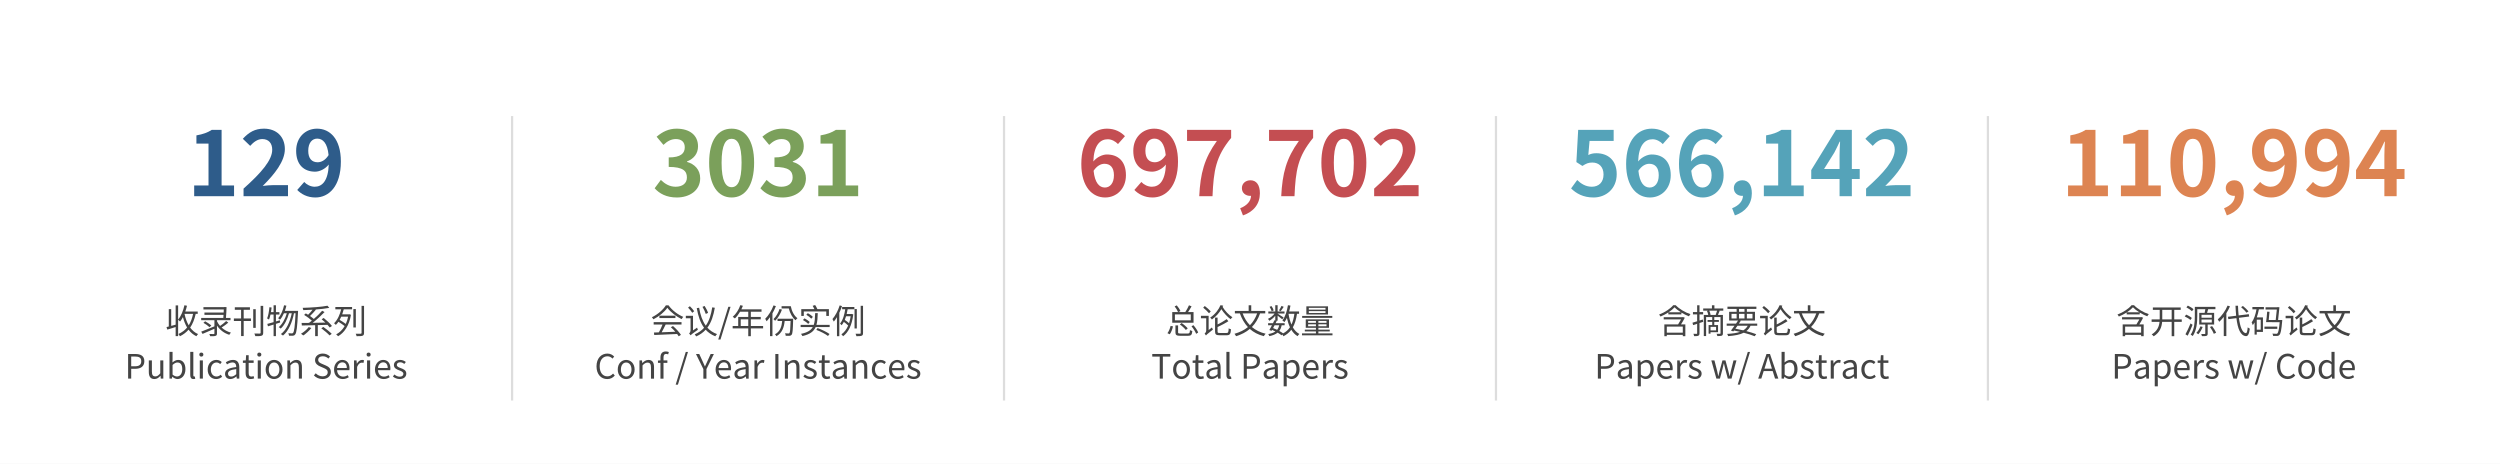
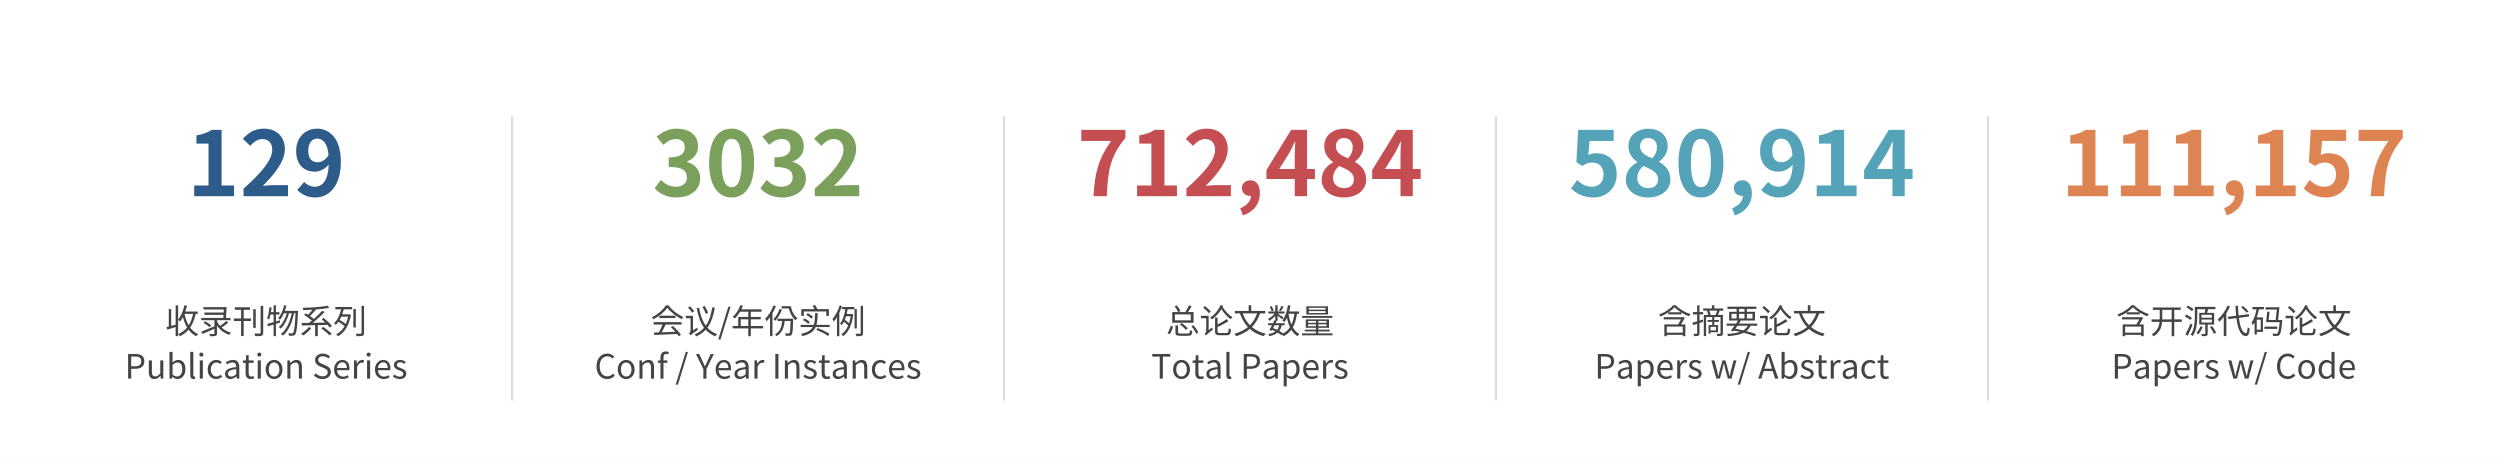
<svg xmlns="http://www.w3.org/2000/svg" xmlns:xlink="http://www.w3.org/1999/xlink" width="892.8pt" height="165.6pt" viewBox="0 0 892.8 165.6" version="1.1">
  <defs>
    <style type="text/css">*{stroke-linejoin: round; stroke-linecap: butt}</style>
  </defs>
  <g id="figure_1">
    <g id="patch_1">
      <path d="M 0 165.6  L 892.8 165.6  L 892.8 0  L 0 0  z " style="fill: #ffffff" />
    </g>
    <g id="axes_1">
      <g id="line2d_1">
-         <path d="M 182.88 142.65  L 182.88 41.85  " clip-path="url(#pc967ec3286)" style="fill: none; stroke: #dddddd; stroke-width: 0.8; stroke-linecap: square" />
+         <path d="M 182.88 142.65  L 182.88 41.85  " clip-path="url(#p61948fecc6)" style="fill: none; stroke: #dddddd; stroke-width: 0.8; stroke-linecap: square" />
      </g>
      <g id="line2d_2">
-         <path d="M 358.56 142.65  L 358.56 41.85  " clip-path="url(#pc967ec3286)" style="fill: none; stroke: #dddddd; stroke-width: 0.8; stroke-linecap: square" />
+         <path d="M 358.56 142.65  L 358.56 41.85  " clip-path="url(#p61948fecc6)" style="fill: none; stroke: #dddddd; stroke-width: 0.8; stroke-linecap: square" />
      </g>
      <g id="line2d_3">
-         <path d="M 534.24 142.65  L 534.24 41.85  " clip-path="url(#pc967ec3286)" style="fill: none; stroke: #dddddd; stroke-width: 0.8; stroke-linecap: square" />
+         <path d="M 534.24 142.65  L 534.24 41.85  " clip-path="url(#p61948fecc6)" style="fill: none; stroke: #dddddd; stroke-width: 0.8; stroke-linecap: square" />
      </g>
      <g id="line2d_4">
-         <path d="M 709.92 142.65  L 709.92 41.85  " clip-path="url(#pc967ec3286)" style="fill: none; stroke: #dddddd; stroke-width: 0.8; stroke-linecap: square" />
+         <path d="M 709.92 142.65  L 709.92 41.85  " clip-path="url(#p61948fecc6)" style="fill: none; stroke: #dddddd; stroke-width: 0.8; stroke-linecap: square" />
      </g>
      <g id="text_1">
        <g style="fill: #2e5c8a" transform="translate(66.72 70.0775) scale(0.32 -0.32)">
          <defs>
            <path id="NotoSansCJKjp-Bold-31" d="M 525 0  L 3373 0  L 3373 768  L 2483 768  L 2483 4742  L 1786 4742  C 1485 4550 1165 4429 685 4346  L 685 3757  L 1549 3757  L 1549 768  L 525 768  L 525 0  z " transform="scale(0.015625)" />
            <path id="NotoSansCJKjp-Bold-32" d="M 275 0  L 3450 0  L 3450 794  L 2426 794  C 2202 794 1888 768 1645 736  C 2509 1587 3226 2509 3226 3366  C 3226 4250 2630 4826 1734 4826  C 1088 4826 666 4576 224 4102  L 749 3597  C 986 3859 1267 4083 1613 4083  C 2067 4083 2323 3789 2323 3322  C 2323 2586 1568 1696 275 544  L 275 0  z " transform="scale(0.015625)" />
            <path id="NotoSansCJKjp-Bold-39" d="M 1632 -90  C 2573 -90 3450 685 3450 2477  C 3450 4122 2650 4826 1747 4826  C 934 4826 256 4218 256 3245  C 256 2240 819 1754 1613 1754  C 1933 1754 2336 1946 2586 2266  C 2541 1082 2106 678 1581 678  C 1299 678 1005 826 832 1018  L 333 448  C 614 160 1043 -90 1632 -90  z M 2573 2938  C 2342 2566 2048 2426 1792 2426  C 1382 2426 1120 2688 1120 3245  C 1120 3827 1408 4115 1760 4115  C 2163 4115 2490 3795 2573 2938  z " transform="scale(0.015625)" />
          </defs>
          <use xlink:href="#NotoSansCJKjp-Bold-31" />
          <use xlink:href="#NotoSansCJKjp-Bold-32" transform="translate(58.99999 0)" />
          <use xlink:href="#NotoSansCJKjp-Bold-39" transform="translate(118 0)" />
        </g>
      </g>
      <g id="text_2">
        <g style="fill: #444444" transform="translate(59.04 119.091) scale(0.12 -0.12)">
          <defs>
            <path id="NotoSansCJKjp-Regular-6536" d="M 3642 5376  C 3405 4320 2995 3302 2438 2650  L 2438 5344  L 1965 5344  L 1965 1677  L 1120 1446  L 1120 4640  L 659 4640  L 659 1331  L 224 1222  L 378 736  L 1965 1229  L 1965 -512  L 2438 -512  L 2438 2611  C 2554 2522 2739 2362 2810 2278  C 3002 2515 3187 2803 3354 3117  C 3546 2374 3808 1702 4147 1133  C 3718 614 3181 211 2490 -96  C 2586 -205 2726 -416 2778 -531  C 3443 -205 3987 211 4422 723  C 4819 186 5312 -237 5914 -525  C 5984 -397 6138 -211 6240 -115  C 5626 147 5133 576 4730 1120  C 5216 1824 5549 2682 5786 3731  L 6170 3731  L 6170 4186  L 3808 4186  C 3936 4538 4038 4909 4128 5280  L 3642 5376  z M 5286 3731  C 5107 2874 4838 2150 4454 1549  C 4090 2176 3827 2918 3654 3731  L 5286 3731  z " transform="scale(0.015625)" />
            <path id="NotoSansCJKjp-Regular-5f55" d="M 858 2029  C 1274 1798 1779 1434 2022 1190  L 2362 1523  C 2106 1766 1587 2106 1184 2323  L 858 2029  z M 858 5018  L 858 4576  L 4736 4576  L 4710 3987  L 1050 3987  L 1050 3546  L 4685 3546  L 4646 2957  L 429 2957  L 429 2528  L 2950 2528  L 2950 1357  C 2022 973 1056 582 435 346  L 691 -83  C 1318 186 2157 544 2950 896  L 2950 13  C 2950 -77 2918 -102 2816 -109  C 2714 -115 2355 -115 1978 -102  C 2042 -224 2118 -403 2144 -525  C 2643 -525 2970 -525 3168 -454  C 3373 -384 3437 -269 3437 6  L 3437 1510  C 3987 678 4787 58 5786 -256  C 5850 -128 5997 58 6099 160  C 5408 346 4806 685 4320 1133  C 4730 1382 5210 1741 5594 2067  L 5184 2368  C 4896 2080 4422 1702 4026 1434  C 3789 1702 3590 2010 3437 2336  L 3437 2528  L 6016 2528  L 6016 2957  L 5146 2957  C 5203 3616 5248 4403 5261 5018  L 4883 5043  L 4800 5018  L 858 5018  z " transform="scale(0.015625)" />
            <path id="NotoSansCJKjp-Regular-520a" d="M 3942 4621  L 3942 1062  L 4422 1062  L 4422 4621  L 3942 4621  z M 5350 5261  L 5350 147  C 5350 26 5306 -13 5171 -19  C 5043 -26 4627 -26 4154 -13  C 4230 -154 4314 -378 4339 -512  C 4947 -518 5318 -506 5542 -422  C 5754 -346 5843 -192 5843 147  L 5843 5261  L 5350 5261  z M 256 2854  L 256 2381  L 1632 2381  L 1632 -499  L 2125 -499  L 2125 2381  L 3507 2381  L 3507 2854  L 2125 2854  L 2125 4512  L 3315 4512  L 3315 4986  L 435 4986  L 435 4512  L 1632 4512  L 1632 2854  L 256 2854  z " transform="scale(0.015625)" />
            <path id="NotoSansCJKjp-Regular-7269" d="M 3418 5376  C 3206 4403 2822 3488 2285 2906  C 2394 2842 2579 2707 2656 2630  C 2938 2957 3181 3379 3392 3853  L 3942 3853  C 3648 2822 3078 1747 2400 1210  C 2528 1139 2682 1024 2778 928  C 3482 1542 4064 2746 4358 3853  L 4883 3853  C 4550 2234 3859 640 2803 -115  C 2938 -179 3110 -307 3206 -403  C 4269 442 4979 2163 5306 3853  L 5606 3853  C 5478 1299 5338 346 5133 115  C 5062 32 4998 13 4890 13  C 4768 13 4512 19 4224 45  C 4301 -90 4346 -294 4358 -435  C 4640 -454 4915 -454 5088 -435  C 5280 -410 5408 -358 5536 -179  C 5792 134 5933 1139 6074 4058  C 6080 4122 6086 4301 6086 4301  L 3571 4301  C 3680 4614 3782 4954 3859 5293  L 3418 5376  z M 627 5005  C 550 4218 422 3405 186 2867  C 288 2822 474 2707 550 2650  C 659 2912 755 3245 832 3603  L 1421 3603  L 1421 2157  C 973 2029 550 1907 224 1824  L 352 1363  L 1421 1696  L 1421 -512  L 1869 -512  L 1869 1837  L 2675 2093  L 2611 2515  L 1869 2291  L 1869 3603  L 2528 3603  L 2528 4064  L 1869 4064  L 1869 5370  L 1421 5370  L 1421 4064  L 922 4064  C 966 4352 1011 4646 1043 4941  L 627 5005  z " transform="scale(0.015625)" />
            <path id="NotoSansCJKjp-Regular-7cfb" d="M 1715 1222  C 1363 749 787 262 243 -51  C 371 -128 582 -288 678 -378  C 1197 -32 1805 512 2208 1043  L 1715 1222  z M 4109 986  C 4666 582 5350 -6 5677 -371  L 6093 -64  C 5741 301 5037 864 4493 1248  L 4109 986  z M 5286 5286  C 4179 5062 2208 4928 557 4883  C 602 4768 659 4576 672 4448  C 1235 4461 1843 4486 2445 4525  C 2195 4198 1882 3840 1594 3565  L 1158 3827  L 832 3533  C 1344 3232 1939 2790 2310 2445  C 2125 2291 1933 2150 1760 2016  L 358 2003  L 403 1517  L 2938 1581  L 2938 -512  L 3443 -512  L 3443 1594  L 5293 1645  C 5466 1459 5613 1286 5715 1139  L 6138 1427  C 5811 1862 5126 2509 4563 2957  L 4173 2707  C 4403 2522 4646 2298 4883 2074  L 2464 2029  C 3226 2618 4083 3398 4730 4077  L 4269 4326  C 3853 3846 3270 3270 2682 2765  C 2490 2938 2227 3136 1952 3328  C 2317 3661 2739 4122 3072 4525  L 3002 4563  C 3974 4634 4915 4736 5632 4877  L 5286 5286  z " transform="scale(0.015625)" />
            <path id="NotoSansCJKjp-Regular-5217" d="M 3814 4646  L 3814 1139  L 4288 1139  L 4288 4646  L 3814 4646  z M 5376 5254  L 5376 115  C 5376 -6 5331 -45 5210 -45  C 5088 -51 4698 -58 4256 -45  C 4333 -179 4403 -384 4429 -518  C 5011 -518 5357 -506 5568 -429  C 5766 -352 5850 -205 5850 115  L 5850 5254  L 5376 5254  z M 2816 3206  C 2714 2694 2560 2234 2374 1824  C 2074 2054 1606 2355 1203 2592  C 1318 2790 1421 2995 1510 3206  L 2816 3206  z M 384 5043  L 384 4595  L 1491 4595  C 1267 3654 826 2598 141 1952  C 243 1875 397 1728 480 1638  C 659 1811 826 2010 973 2227  C 1382 1978 1856 1651 2157 1408  C 1734 691 1184 166 538 -173  C 646 -250 826 -422 902 -531  C 2080 147 3008 1472 3360 3558  L 3059 3667  L 2976 3648  L 1690 3648  C 1805 3962 1901 4282 1984 4595  L 3571 4595  L 3571 5043  L 384 5043  z " transform="scale(0.015625)" />
          </defs>
          <use xlink:href="#NotoSansCJKjp-Regular-6536" />
          <use xlink:href="#NotoSansCJKjp-Regular-5f55" transform="translate(99.99998 0)" />
          <use xlink:href="#NotoSansCJKjp-Regular-520a" transform="translate(200 0)" />
          <use xlink:href="#NotoSansCJKjp-Regular-7269" transform="translate(300 0)" />
          <use xlink:href="#NotoSansCJKjp-Regular-7cfb" transform="translate(399.9999 0)" />
          <use xlink:href="#NotoSansCJKjp-Regular-5217" transform="translate(499.9999 0)" />
        </g>
        <g style="fill: #444444" transform="translate(44.53781 135.2115) scale(0.12 -0.12)">
          <defs>
            <path id="NotoSansCJKjp-Regular-50" d="M 646 0  L 1235 0  L 1235 1869  L 2010 1869  C 3040 1869 3738 2323 3738 3315  C 3738 4339 3034 4691 1984 4691  L 646 4691  L 646 0  z M 1235 2349  L 1235 4211  L 1907 4211  C 2733 4211 3149 4000 3149 3315  C 3149 2643 2758 2349 1933 2349  L 1235 2349  z " transform="scale(0.015625)" />
            <path id="NotoSansCJKjp-Regular-75" d="M 1606 -83  C 2080 -83 2426 166 2752 544  L 2771 544  L 2816 0  L 3302 0  L 3302 3475  L 2720 3475  L 2720 1011  C 2387 602 2138 422 1779 422  C 1318 422 1126 698 1126 1344  L 1126 3475  L 538 3475  L 538 1274  C 538 384 870 -83 1606 -83  z " transform="scale(0.015625)" />
            <path id="NotoSansCJKjp-Regular-62" d="M 2118 -83  C 2912 -83 3629 602 3629 1792  C 3629 2867 3142 3565 2246 3565  C 1856 3565 1472 3347 1152 3078  L 1178 3699  L 1178 5094  L 589 5094  L 589 0  L 1056 0  L 1107 358  L 1133 358  C 1434 83 1798 -83 2118 -83  z M 2022 410  C 1792 410 1478 499 1178 768  L 1178 2598  C 1504 2906 1811 3072 2099 3072  C 2765 3072 3021 2560 3021 1786  C 3021 928 2598 410 2022 410  z " transform="scale(0.015625)" />
            <path id="NotoSansCJKjp-Regular-6c" d="M 1203 -83  C 1363 -83 1459 -58 1542 -32  L 1459 416  C 1395 403 1370 403 1338 403  C 1248 403 1178 474 1178 653  L 1178 5094  L 589 5094  L 589 691  C 589 198 768 -83 1203 -83  z " transform="scale(0.015625)" />
            <path id="NotoSansCJKjp-Regular-69" d="M 589 0  L 1178 0  L 1178 3475  L 589 3475  L 589 0  z M 883 4192  C 1114 4192 1274 4346 1274 4582  C 1274 4806 1114 4960 883 4960  C 653 4960 499 4806 499 4582  C 499 4346 653 4192 883 4192  z " transform="scale(0.015625)" />
            <path id="NotoSansCJKjp-Regular-63" d="M 1958 -83  C 2374 -83 2771 83 3085 352  L 2829 749  C 2611 557 2330 403 2010 403  C 1370 403 934 934 934 1734  C 934 2534 1395 3072 2029 3072  C 2298 3072 2522 2950 2720 2771  L 3014 3155  C 2771 3373 2458 3565 2003 3565  C 1107 3565 333 2893 333 1734  C 333 582 1037 -83 1958 -83  z " transform="scale(0.015625)" />
            <path id="NotoSansCJKjp-Regular-61" d="M 1389 -83  C 1818 -83 2208 141 2541 416  L 2560 416  L 2611 0  L 3091 0  L 3091 2138  C 3091 3002 2739 3565 1888 3565  C 1325 3565 838 3315 525 3110  L 749 2707  C 1024 2893 1389 3078 1792 3078  C 2362 3078 2509 2650 2509 2202  C 1030 2035 378 1658 378 902  C 378 275 806 -83 1389 -83  z M 1555 390  C 1210 390 941 544 941 941  C 941 1389 1338 1677 2509 1811  L 2509 845  C 2170 544 1888 390 1555 390  z " transform="scale(0.015625)" />
            <path id="NotoSansCJKjp-Regular-74" d="M 1677 -83  C 1894 -83 2125 -19 2323 45  L 2208 486  C 2093 435 1939 390 1811 390  C 1408 390 1274 634 1274 1056  L 1274 3002  L 2221 3002  L 2221 3475  L 1274 3475  L 1274 4454  L 787 4454  L 723 3475  L 173 3443  L 173 3002  L 691 3002  L 691 1075  C 691 378 941 -83 1677 -83  z " transform="scale(0.015625)" />
            <path id="NotoSansCJKjp-Regular-6f" d="M 1939 -83  C 2790 -83 3546 582 3546 1734  C 3546 2893 2790 3565 1939 3565  C 1088 3565 333 2893 333 1734  C 333 582 1088 -83 1939 -83  z M 1939 403  C 1338 403 934 934 934 1734  C 934 2534 1338 3072 1939 3072  C 2541 3072 2950 2534 2950 1734  C 2950 934 2541 403 1939 403  z " transform="scale(0.015625)" />
            <path id="NotoSansCJKjp-Regular-6e" d="M 589 0  L 1178 0  L 1178 2522  C 1523 2874 1766 3053 2125 3053  C 2586 3053 2784 2778 2784 2125  L 2784 0  L 3366 0  L 3366 2202  C 3366 3085 3034 3565 2304 3565  C 1830 3565 1466 3302 1139 2970  L 1126 2970  L 1069 3475  L 589 3475  L 589 0  z " transform="scale(0.015625)" />
            <path id="NotoSansCJKjp-Regular-20" transform="scale(0.015625)" />
            <path id="NotoSansCJKjp-Regular-53" d="M 1946 -83  C 2925 -83 3539 506 3539 1248  C 3539 1946 3117 2266 2573 2502  L 1907 2790  C 1542 2944 1126 3117 1126 3578  C 1126 3994 1472 4256 2003 4256  C 2438 4256 2784 4090 3072 3821  L 3379 4198  C 3053 4538 2560 4774 2003 4774  C 1152 4774 525 4256 525 3533  C 525 2848 1043 2515 1478 2330  L 2150 2035  C 2598 1837 2938 1683 2938 1197  C 2938 742 2573 435 1952 435  C 1466 435 992 666 659 1018  L 307 608  C 710 186 1280 -83 1946 -83  z " transform="scale(0.015625)" />
            <path id="NotoSansCJKjp-Regular-65" d="M 1997 -83  C 2464 -83 2835 70 3136 269  L 2931 659  C 2669 486 2400 384 2061 384  C 1402 384 947 858 909 1600  L 3251 1600  C 3264 1690 3277 1805 3277 1933  C 3277 2925 2778 3565 1888 3565  C 1094 3565 333 2867 333 1734  C 333 589 1069 -83 1997 -83  z M 902 2016  C 973 2707 1408 3098 1901 3098  C 2445 3098 2765 2720 2765 2016  L 902 2016  z " transform="scale(0.015625)" />
            <path id="NotoSansCJKjp-Regular-72" d="M 589 0  L 1178 0  L 1178 2234  C 1408 2822 1760 3040 2048 3040  C 2195 3040 2272 3021 2387 2982  L 2496 3488  C 2387 3546 2278 3565 2125 3565  C 1741 3565 1382 3283 1139 2842  L 1126 2842  L 1069 3475  L 589 3475  L 589 0  z " transform="scale(0.015625)" />
            <path id="NotoSansCJKjp-Regular-73" d="M 1498 -83  C 2317 -83 2758 384 2758 947  C 2758 1606 2208 1811 1702 2003  C 1312 2150 954 2278 954 2605  C 954 2880 1158 3110 1600 3110  C 1907 3110 2150 2976 2387 2803  L 2669 3168  C 2406 3386 2022 3565 1594 3565  C 832 3565 397 3130 397 2579  C 397 1984 922 1754 1408 1574  C 1792 1434 2202 1267 2202 915  C 2202 614 1978 371 1517 371  C 1101 371 794 538 486 787  L 205 397  C 531 122 1005 -83 1498 -83  z " transform="scale(0.015625)" />
          </defs>
          <use xlink:href="#NotoSansCJKjp-Regular-50" />
          <use xlink:href="#NotoSansCJKjp-Regular-75" transform="translate(63.29999 0)" />
          <use xlink:href="#NotoSansCJKjp-Regular-62" transform="translate(124 0)" />
          <use xlink:href="#NotoSansCJKjp-Regular-6c" transform="translate(185.8 0)" />
          <use xlink:href="#NotoSansCJKjp-Regular-69" transform="translate(214.2 0)" />
          <use xlink:href="#NotoSansCJKjp-Regular-63" transform="translate(241.7 0)" />
          <use xlink:href="#NotoSansCJKjp-Regular-61" transform="translate(292.6999 0)" />
          <use xlink:href="#NotoSansCJKjp-Regular-74" transform="translate(348.9999 0)" />
          <use xlink:href="#NotoSansCJKjp-Regular-69" transform="translate(386.6999 0)" />
          <use xlink:href="#NotoSansCJKjp-Regular-6f" transform="translate(414.1999 0)" />
          <use xlink:href="#NotoSansCJKjp-Regular-6e" transform="translate(474.7999 0)" />
          <use xlink:href="#NotoSansCJKjp-Regular-20" transform="translate(535.7999 0)" />
          <use xlink:href="#NotoSansCJKjp-Regular-53" transform="translate(558.1999 0)" />
          <use xlink:href="#NotoSansCJKjp-Regular-65" transform="translate(617.7999 0)" />
          <use xlink:href="#NotoSansCJKjp-Regular-72" transform="translate(673.1999 0)" />
          <use xlink:href="#NotoSansCJKjp-Regular-69" transform="translate(711.9998 0)" />
          <use xlink:href="#NotoSansCJKjp-Regular-65" transform="translate(739.4998 0)" />
          <use xlink:href="#NotoSansCJKjp-Regular-73" transform="translate(794.8998 0)" />
        </g>
      </g>
      <g id="text_3">
        <g style="fill: #7ba05b" transform="translate(232.96 70.0775) scale(0.32 -0.32)">
          <defs>
            <path id="NotoSansCJKjp-Bold-33" d="M 1747 -90  C 2656 -90 3418 410 3418 1280  C 3418 1907 3008 2304 2477 2451  L 2477 2483  C 2976 2682 3264 3053 3264 3565  C 3264 4378 2643 4826 1728 4826  C 1171 4826 717 4602 307 4250  L 794 3667  C 1069 3930 1344 4083 1683 4083  C 2086 4083 2317 3866 2317 3494  C 2317 3066 2035 2771 1171 2771  L 1171 2093  C 2195 2093 2470 1805 2470 1338  C 2470 915 2144 678 1664 678  C 1229 678 890 890 608 1165  L 166 570  C 499 192 1005 -90 1747 -90  z " transform="scale(0.015625)" />
            <path id="NotoSansCJKjp-Bold-30" d="M 1888 -90  C 2854 -90 3494 755 3494 2394  C 3494 4019 2854 4826 1888 4826  C 922 4826 282 4026 282 2394  C 282 755 922 -90 1888 -90  z M 1888 646  C 1478 646 1171 1056 1171 2394  C 1171 3712 1478 4102 1888 4102  C 2298 4102 2598 3712 2598 2394  C 2598 1056 2298 646 1888 646  z " transform="scale(0.015625)" />
          </defs>
          <use xlink:href="#NotoSansCJKjp-Bold-33" />
          <use xlink:href="#NotoSansCJKjp-Bold-30" transform="translate(58.99999 0)" />
          <use xlink:href="#NotoSansCJKjp-Bold-33" transform="translate(118 0)" />
-           <use xlink:href="#NotoSansCJKjp-Bold-31" transform="translate(177 0)" />
+           <use xlink:href="#NotoSansCJKjp-Bold-32" transform="translate(177 0)" />
        </g>
      </g>
      <g id="text_4">
        <g style="fill: #444444" transform="translate(232.3678 119.0976) scale(0.12 -0.12)">
          <defs>
            <path id="NotoSansCJKjp-Regular-4f1a" d="M 1664 3392  L 1664 2944  L 4717 2944  L 4717 3392  L 1664 3392  z M 3174 4902  C 3776 4077 4902 3213 5894 2739  C 5984 2874 6099 3053 6208 3168  C 5190 3584 4077 4416 3398 5370  L 2899 5370  C 2406 4550 1338 3616 230 3098  C 333 2989 461 2816 518 2701  C 1606 3245 2656 4128 3174 4902  z M 3840 1197  C 4128 947 4429 640 4691 333  L 2093 230  C 2349 678 2624 1235 2854 1709  L 5875 1709  L 5875 2163  L 570 2163  L 570 1709  L 2259 1709  C 2080 1242 1811 653 1562 218  L 621 186  L 685 -288  C 1792 -243 3456 -179 5037 -96  C 5158 -256 5261 -403 5338 -531  L 5766 -262  C 5472 218 4838 915 4250 1421  L 3840 1197  z " transform="scale(0.015625)" />
            <path id="NotoSansCJKjp-Regular-8bae" d="M 3469 5075  C 3725 4646 3994 4077 4096 3725  L 4531 3923  C 4429 4275 4141 4826 3872 5248  L 3469 5075  z M 723 4934  C 1011 4634 1357 4211 1523 3942  L 1888 4243  C 1722 4506 1363 4902 1069 5197  L 723 4934  z M 5325 4979  C 5114 3648 4781 2451 4096 1491  C 3450 2387 3059 3546 2829 4902  L 2374 4826  C 2650 3309 3066 2048 3770 1088  C 3322 582 2739 160 1990 -160  C 2080 -262 2214 -442 2278 -557  C 3021 -224 3610 211 4077 717  C 4557 179 5158 -237 5901 -531  C 5978 -403 6131 -211 6246 -115  C 5491 154 4890 570 4403 1107  C 5178 2144 5562 3443 5818 4902  L 5325 4979  z M 294 3373  L 294 2906  L 1197 2906  L 1197 646  C 1197 314 1024 96 922 -6  C 1005 -77 1146 -243 1197 -346  C 1299 -218 1466 -90 2592 710  C 2541 806 2470 992 2432 1120  L 1664 589  L 1664 3373  L 294 3373  z " transform="scale(0.015625)" />
            <path id="NotoSansCJKjp-Regular-2f" d="M 70 -1146  L 499 -1146  L 2413 5082  L 1990 5082  L 70 -1146  z " transform="scale(0.015625)" />
            <path id="NotoSansCJKjp-Regular-5e74" d="M 307 1427  L 307 966  L 3277 966  L 3277 -512  L 3770 -512  L 3770 966  L 6106 966  L 6106 1427  L 3770 1427  L 3770 2701  L 5658 2701  L 5658 3155  L 3770 3155  L 3770 4141  L 5805 4141  L 5805 4602  L 1965 4602  C 2074 4819 2170 5043 2259 5274  L 1773 5402  C 1466 4531 934 3699 320 3174  C 442 3104 646 2944 736 2867  C 1082 3200 1421 3642 1715 4141  L 3277 4141  L 3277 3155  L 1363 3155  L 1363 1427  L 307 1427  z M 1843 1427  L 1843 2701  L 3277 2701  L 3277 1427  L 1843 1427  z " transform="scale(0.015625)" />
            <path id="NotoSansCJKjp-Regular-4efd" d="M 2835 4666  C 2630 4013 2202 3226 1683 2739  C 1773 2656 1926 2515 1997 2419  C 2566 2957 3027 3808 3296 4550  L 2835 4666  z M 2451 2816  L 2451 2381  L 3341 2381  C 3245 1363 2982 390 1965 -154  C 2067 -237 2195 -403 2253 -512  C 3354 122 3699 1203 3814 2381  L 4941 2381  C 4896 800 4838 224 4730 83  C 4678 19 4621 6 4518 6  C 4422 6 4160 6 3878 38  C 3955 -96 4006 -301 4013 -442  C 4301 -461 4589 -461 4749 -442  C 4928 -422 5043 -371 5152 -230  C 5318 -13 5376 659 5427 2592  C 5434 2662 5434 2816 5434 2816  L 2451 2816  z M 3226 5197  L 3226 4768  L 4602 4768  C 4826 3846 5286 3008 5888 2528  C 5971 2643 6131 2829 6246 2918  C 5626 3354 5158 4230 4979 5197  L 3226 5197  z M 1690 5350  C 1331 4378 736 3418 102 2797  C 192 2688 326 2438 371 2323  C 595 2554 813 2822 1024 3117  L 1024 -499  L 1485 -499  L 1485 3840  C 1734 4282 1965 4749 2144 5216  L 1690 5350  z " transform="scale(0.015625)" />
            <path id="NotoSansCJKjp-Regular-5b9e" d="M 3443 685  C 4294 365 5146 -77 5664 -474  L 5958 -96  C 5427 282 4531 723 3674 1037  L 3443 685  z M 1536 3565  C 1882 3360 2291 3040 2477 2816  L 2784 3162  C 2586 3392 2170 3680 1824 3872  L 1536 3565  z M 896 2566  C 1261 2368 1690 2048 1894 1818  L 2189 2182  C 1978 2406 1542 2701 1184 2886  L 896 2566  z M 576 4646  L 576 3347  L 1056 3347  L 1056 4198  L 5338 4198  L 5338 3347  L 5837 3347  L 5837 4646  L 3642 4646  C 3546 4870 3379 5184 3219 5421  L 2746 5274  C 2861 5082 2982 4851 3072 4646  L 576 4646  z M 454 1638  L 454 1222  L 2765 1222  C 2406 602 1747 186 518 -70  C 621 -179 742 -365 794 -493  C 2234 -160 2950 397 3315 1222  L 5984 1222  L 5984 1638  L 3462 1638  C 3648 2259 3693 3002 3718 3878  L 3219 3878  C 3194 2970 3155 2234 2950 1638  L 454 1638  z " transform="scale(0.015625)" />
            <path id="NotoSansCJKjp-Regular-4f8b" d="M 4320 4653  L 4320 954  L 4755 954  L 4755 4653  L 4320 4653  z M 5491 5274  L 5491 90  C 5491 -19 5453 -45 5350 -51  C 5242 -58 4902 -58 4512 -45  C 4582 -179 4646 -390 4672 -518  C 5178 -518 5491 -506 5683 -422  C 5869 -346 5939 -211 5939 96  L 5939 5274  L 5491 5274  z M 1958 5050  L 1958 4621  L 2547 4621  C 2413 3680 2131 2573 1562 1894  C 1651 1818 1792 1658 1856 1568  C 2016 1754 2157 1971 2285 2208  C 2579 1997 2906 1722 3110 1510  C 2790 762 2349 205 1818 -160  C 1920 -237 2067 -416 2138 -525  C 3117 179 3827 1549 4077 3635  L 3795 3731  L 3718 3712  L 2822 3712  C 2899 4019 2963 4326 3014 4621  L 4288 4621  L 4288 5050  L 1958 5050  z M 2707 3283  L 3584 3283  C 3514 2797 3411 2355 3277 1958  C 3072 2157 2752 2406 2464 2592  C 2554 2810 2637 3046 2707 3283  z M 1491 5350  C 1184 4365 672 3392 115 2752  C 198 2630 320 2374 371 2266  C 582 2509 781 2797 973 3110  L 973 -512  L 1421 -512  L 1421 3942  C 1619 4358 1792 4794 1933 5222  L 1491 5350  z " transform="scale(0.015625)" />
          </defs>
          <use xlink:href="#NotoSansCJKjp-Regular-4f1a" />
          <use xlink:href="#NotoSansCJKjp-Regular-8bae" transform="translate(99.99998 0)" />
          <use xlink:href="#NotoSansCJKjp-Regular-2f" transform="translate(200 0)" />
          <use xlink:href="#NotoSansCJKjp-Regular-5e74" transform="translate(239.2 0)" />
          <use xlink:href="#NotoSansCJKjp-Regular-4efd" transform="translate(339.2 0)" />
          <use xlink:href="#NotoSansCJKjp-Regular-5b9e" transform="translate(439.1999 0)" />
          <use xlink:href="#NotoSansCJKjp-Regular-4f8b" transform="translate(539.1999 0)" />
        </g>
        <g style="fill: #444444" transform="translate(212.3278 135.2181) scale(0.12 -0.12)">
          <defs>
            <path id="NotoSansCJKjp-Regular-43" d="M 2413 -83  C 3021 -83 3482 160 3853 589  L 3526 966  C 3226 634 2886 435 2438 435  C 1542 435 979 1178 979 2362  C 979 3533 1574 4256 2458 4256  C 2861 4256 3168 4077 3418 3814  L 3738 4198  C 3469 4499 3021 4774 2451 4774  C 1261 4774 371 3859 371 2342  C 371 819 1242 -83 2413 -83  z " transform="scale(0.015625)" />
            <path id="NotoSansCJKjp-Regular-66" d="M 211 3002  L 685 3002  L 685 0  L 1267 0  L 1267 3002  L 2003 3002  L 2003 3475  L 1267 3475  L 1267 4026  C 1267 4474 1427 4710 1760 4710  C 1882 4710 2022 4678 2150 4614  L 2278 5069  C 2118 5133 1914 5178 1696 5178  C 1005 5178 685 4736 685 4032  L 685 3475  L 211 3443  L 211 3002  z " transform="scale(0.015625)" />
            <path id="NotoSansCJKjp-Regular-59" d="M 1402 0  L 1990 0  L 1990 1818  L 3405 4691  L 2790 4691  L 2189 3366  C 2042 3021 1882 2688 1715 2336  L 1690 2336  C 1523 2688 1382 3021 1229 3366  L 621 4691  L -6 4691  L 1402 1818  L 1402 0  z " transform="scale(0.015625)" />
            <path id="NotoSansCJKjp-Regular-49" d="M 646 0  L 1235 0  L 1235 4691  L 646 4691  L 646 0  z " transform="scale(0.015625)" />
          </defs>
          <use xlink:href="#NotoSansCJKjp-Regular-43" />
          <use xlink:href="#NotoSansCJKjp-Regular-6f" transform="translate(63.79999 0)" />
          <use xlink:href="#NotoSansCJKjp-Regular-6e" transform="translate(124.4 0)" />
          <use xlink:href="#NotoSansCJKjp-Regular-66" transform="translate(185.4 0)" />
          <use xlink:href="#NotoSansCJKjp-Regular-20" transform="translate(217.8999 0)" />
          <use xlink:href="#NotoSansCJKjp-Regular-2f" transform="translate(240.2999 0)" />
          <use xlink:href="#NotoSansCJKjp-Regular-20" transform="translate(279.4999 0)" />
          <use xlink:href="#NotoSansCJKjp-Regular-59" transform="translate(301.8999 0)" />
          <use xlink:href="#NotoSansCJKjp-Regular-65" transform="translate(354.9999 0)" />
          <use xlink:href="#NotoSansCJKjp-Regular-61" transform="translate(410.3999 0)" />
          <use xlink:href="#NotoSansCJKjp-Regular-72" transform="translate(466.6999 0)" />
          <use xlink:href="#NotoSansCJKjp-Regular-20" transform="translate(505.4999 0)" />
          <use xlink:href="#NotoSansCJKjp-Regular-49" transform="translate(527.8999 0)" />
          <use xlink:href="#NotoSansCJKjp-Regular-6e" transform="translate(557.1999 0)" />
          <use xlink:href="#NotoSansCJKjp-Regular-73" transform="translate(618.1999 0)" />
          <use xlink:href="#NotoSansCJKjp-Regular-74" transform="translate(664.9998 0)" />
          <use xlink:href="#NotoSansCJKjp-Regular-61" transform="translate(702.6998 0)" />
          <use xlink:href="#NotoSansCJKjp-Regular-6e" transform="translate(758.9998 0)" />
          <use xlink:href="#NotoSansCJKjp-Regular-63" transform="translate(819.9998 0)" />
          <use xlink:href="#NotoSansCJKjp-Regular-65" transform="translate(870.9998 0)" />
          <use xlink:href="#NotoSansCJKjp-Regular-73" transform="translate(926.3998 0)" />
        </g>
      </g>
      <g id="text_5">
        <g style="fill: #c44e52" transform="translate(384.56 70.0775) scale(0.32 -0.32)">
          <defs>
-             <path id="NotoSansCJKjp-Bold-36" d="M 2022 -90  C 2829 -90 3507 525 3507 1498  C 3507 2509 2938 2982 2144 2982  C 1843 2982 1440 2803 1178 2483  C 1222 3661 1664 4070 2214 4070  C 2483 4070 2771 3910 2938 3725  L 3437 4288  C 3155 4582 2733 4826 2150 4826  C 1197 4826 320 4070 320 2304  C 320 640 1126 -90 2022 -90  z M 1197 1818  C 1434 2176 1722 2317 1971 2317  C 2381 2317 2650 2061 2650 1498  C 2650 922 2362 621 2003 621  C 1606 621 1286 954 1197 1818  z " transform="scale(0.015625)" />
            <path id="NotoSansCJKjp-Bold-37" d="M 1190 0  L 2138 0  C 2221 1850 2368 2822 3469 4166  L 3469 4742  L 320 4742  L 320 3949  L 2451 3949  C 1549 2694 1274 1645 1190 0  z " transform="scale(0.015625)" />
            <path id="NotoSansCJKjp-Bold-2c" d="M 538 -1370  C 1312 -1107 1747 -538 1747 211  C 1747 794 1504 1139 1075 1139  C 736 1139 461 922 461 582  C 461 224 742 26 1050 26  L 1114 32  C 1107 -339 832 -666 339 -858  L 538 -1370  z " transform="scale(0.015625)" />
-           </defs>
-           <use xlink:href="#NotoSansCJKjp-Bold-36" />
-           <use xlink:href="#NotoSansCJKjp-Bold-39" transform="translate(58.99999 0)" />
-           <use xlink:href="#NotoSansCJKjp-Bold-37" transform="translate(118 0)" />
+             <path id="NotoSansCJKjp-Bold-34" d="M 2157 0  L 3034 0  L 3034 1229  L 3597 1229  L 3597 1946  L 3034 1946  L 3034 4742  L 1901 4742  L 134 1869  L 134 1229  L 2157 1229  L 2157 0  z M 2157 1946  L 1050 1946  L 1786 3123  C 1920 3379 2048 3642 2163 3898  L 2195 3898  C 2176 3616 2157 3187 2157 2912  L 2157 1946  z " transform="scale(0.015625)" />
+             <path id="NotoSansCJKjp-Bold-38" d="M 1888 -90  C 2842 -90 3482 461 3482 1178  C 3482 1824 3123 2208 2682 2445  L 2682 2477  C 2989 2701 3290 3091 3290 3558  C 3290 4314 2752 4819 1914 4819  C 1088 4819 486 4333 486 3565  C 486 3066 749 2707 1114 2445  L 1114 2413  C 672 2182 301 1786 301 1178  C 301 435 973 -90 1888 -90  z M 2182 2707  C 1690 2906 1318 3123 1318 3565  C 1318 3949 1574 4160 1894 4160  C 2291 4160 2522 3885 2522 3501  C 2522 3219 2413 2944 2182 2707  z M 1907 576  C 1466 576 1114 851 1114 1280  C 1114 1638 1293 1952 1549 2163  C 2163 1901 2605 1702 2605 1210  C 2605 800 2310 576 1907 576  z " transform="scale(0.015625)" />
+           </defs>
+           <use xlink:href="#NotoSansCJKjp-Bold-37" />
+           <use xlink:href="#NotoSansCJKjp-Bold-31" transform="translate(58.99999 0)" />
+           <use xlink:href="#NotoSansCJKjp-Bold-32" transform="translate(118 0)" />
          <use xlink:href="#NotoSansCJKjp-Bold-2c" transform="translate(177 0)" />
-           <use xlink:href="#NotoSansCJKjp-Bold-37" transform="translate(209.4999 0)" />
-           <use xlink:href="#NotoSansCJKjp-Bold-30" transform="translate(268.4999 0)" />
-           <use xlink:href="#NotoSansCJKjp-Bold-32" transform="translate(327.4999 0)" />
+           <use xlink:href="#NotoSansCJKjp-Bold-34" transform="translate(209.4999 0)" />
+           <use xlink:href="#NotoSansCJKjp-Bold-38" transform="translate(268.4999 0)" />
+           <use xlink:href="#NotoSansCJKjp-Bold-34" transform="translate(327.4999 0)" />
        </g>
      </g>
      <g id="text_6">
        <g style="fill: #444444" transform="translate(416.4 119.091) scale(0.12 -0.12)">
          <defs>
            <path id="NotoSansCJKjp-Regular-603b" d="M 4858 1370  C 5222 928 5600 333 5741 -64  L 6131 179  C 5990 582 5600 1152 5222 1581  L 4858 1370  z M 2637 1722  C 3059 1434 3546 979 3782 666  L 4141 973  C 3898 1274 3405 1709 2976 1990  L 2637 1722  z M 1798 1542  L 1798 218  C 1798 -301 1997 -442 2758 -442  C 2912 -442 4032 -442 4198 -442  C 4787 -442 4947 -262 5018 474  C 4877 499 4672 576 4563 646  C 4525 83 4480 -6 4160 -6  C 3910 -6 2970 -6 2784 -6  C 2374 -6 2304 32 2304 224  L 2304 1542  L 1798 1542  z M 877 1440  C 762 947 538 384 275 58  L 717 -154  C 1005 230 1216 832 1331 1357  L 877 1440  z M 1696 3629  L 4717 3629  L 4717 2502  L 1696 2502  L 1696 3629  z M 1190 4083  L 1190 2042  L 5248 2042  L 5248 4083  L 4205 4083  C 4429 4410 4666 4806 4870 5171  L 4378 5370  C 4211 4986 3930 4454 3680 4083  L 2368 4083  L 2746 4275  C 2630 4576 2336 5018 2054 5350  L 1645 5158  C 1914 4832 2182 4384 2291 4083  L 1190 4083  z " transform="scale(0.015625)" />
            <path id="NotoSansCJKjp-Regular-8bba" d="M 685 4915  C 1075 4595 1568 4141 1798 3846  L 2125 4211  C 1882 4493 1376 4934 986 5235  L 685 4915  z M 3981 5389  C 3667 4621 3008 3680 2016 3021  C 2125 2944 2272 2771 2342 2662  C 3142 3226 3731 3930 4147 4627  C 4621 3885 5306 3142 5914 2714  C 5990 2835 6144 3008 6253 3091  C 5587 3501 4819 4307 4384 5062  L 4499 5299  L 3981 5389  z M 5158 2733  C 4704 2400 4006 2010 3424 1722  L 3424 3021  L 2944 3021  L 2944 397  C 2944 -186 3136 -339 3827 -339  C 3974 -339 5005 -339 5158 -339  C 5773 -339 5920 -96 5984 794  C 5850 819 5651 902 5542 986  C 5504 230 5453 96 5133 96  C 4902 96 4032 96 3859 96  C 3488 96 3424 141 3424 390  L 3424 1235  C 4064 1523 4883 1946 5478 2330  L 5158 2733  z M 1216 -384  L 1216 -378  C 1306 -243 1485 -102 2534 742  C 2477 832 2400 1018 2355 1146  L 1722 653  L 1722 3366  L 256 3366  L 256 2899  L 1261 2899  L 1261 582  C 1261 269 1062 58 954 -38  C 1030 -109 1165 -282 1216 -384  z " transform="scale(0.015625)" />
            <path id="NotoSansCJKjp-Regular-6587" d="M 2944 5376  L 2944 4288  L 320 4288  L 320 3821  L 1274 3821  C 1638 2797 2138 1920 2803 1216  C 2118 653 1274 237 250 -58  C 346 -173 499 -403 557 -518  C 1594 -186 2458 262 3162 864  C 3878 230 4755 -237 5824 -512  C 5907 -378 6061 -154 6176 -45  C 5133 198 4262 640 3558 1229  C 4230 1914 4742 2758 5120 3821  L 6106 3821  L 6106 4288  L 3437 4288  L 3437 5376  L 2944 5376  z M 3187 1574  C 2579 2195 2118 2950 1798 3821  L 4563 3821  C 4230 2912 3782 2170 3187 1574  z " transform="scale(0.015625)" />
            <path id="NotoSansCJKjp-Regular-6570" d="M 2803 5254  C 2688 4998 2483 4627 2317 4403  L 2643 4243  C 2816 4454 3027 4781 3219 5075  L 2803 5254  z M 531 5075  C 704 4806 870 4454 928 4230  L 1312 4397  C 1248 4627 1075 4973 890 5222  L 531 5075  z M 4026 5382  C 3846 4243 3507 3162 2970 2490  C 3078 2413 3283 2246 3360 2163  C 3533 2394 3693 2669 3827 2970  C 3974 2310 4160 1709 4410 1184  C 4090 698 3667 314 3110 19  C 2912 166 2656 326 2374 480  C 2598 774 2746 1126 2829 1562  L 3398 1562  L 3398 1958  L 1677 1958  L 1894 2413  L 1779 2438  L 2061 2438  L 2061 3398  C 2374 3168 2771 2854 2938 2701  L 3206 3046  C 3034 3174 2336 3616 2061 3776  L 2061 3802  L 3373 3802  L 3373 4198  L 2061 4198  L 2061 5382  L 1613 5382  L 1613 4198  L 288 4198  L 288 3802  L 1485 3802  C 1171 3379 678 2982 218 2784  C 314 2694 422 2528 480 2419  C 870 2637 1293 2989 1613 3373  L 1613 2477  L 1440 2515  L 1178 1958  L 250 1958  L 250 1562  L 979 1562  C 806 1222 627 896 486 653  L 909 506  L 1005 678  C 1222 589 1434 493 1638 384  C 1306 147 858 -13 269 -109  C 352 -211 448 -384 480 -512  C 1171 -365 1683 -154 2061 160  C 2355 -13 2611 -186 2810 -352  L 2963 -192  C 3046 -301 3136 -448 3174 -531  C 3802 -205 4288 205 4666 710  C 4979 192 5370 -224 5862 -512  C 5939 -378 6093 -192 6208 -96  C 5690 173 5280 614 4960 1165  C 5350 1856 5594 2707 5754 3750  L 6144 3750  L 6144 4198  L 4262 4198  C 4358 4557 4442 4928 4506 5312  L 4026 5382  z M 1478 1562  L 2368 1562  C 2285 1216 2157 928 1965 698  C 1715 819 1459 934 1197 1030  L 1478 1562  z M 4134 3750  L 5254 3750  C 5139 2950 4966 2266 4698 1696  C 4435 2298 4250 3002 4134 3750  z " transform="scale(0.015625)" />
            <path id="NotoSansCJKjp-Regular-91cf" d="M 1600 4256  L 4781 4256  L 4781 3904  L 1600 3904  L 1600 4256  z M 1600 4883  L 4781 4883  L 4781 4538  L 1600 4538  L 1600 4883  z M 1133 5171  L 1133 3616  L 5261 3616  L 5261 5171  L 1133 5171  z M 333 3341  L 333 2976  L 6074 2976  L 6074 3341  L 333 3341  z M 1472 1747  L 2957 1747  L 2957 1376  L 1472 1376  L 1472 1747  z M 3424 1747  L 4973 1747  L 4973 1376  L 3424 1376  L 3424 1747  z M 1472 2387  L 2957 2387  L 2957 2029  L 1472 2029  L 1472 2387  z M 3424 2387  L 4973 2387  L 4973 2029  L 3424 2029  L 3424 2387  z M 301 19  L 301 -352  L 6112 -352  L 6112 19  L 3424 19  L 3424 390  L 5587 390  L 5587 730  L 3424 730  L 3424 1082  L 5446 1082  L 5446 2688  L 1018 2688  L 1018 1082  L 2957 1082  L 2957 730  L 838 730  L 838 390  L 2957 390  L 2957 19  L 301 19  z " transform="scale(0.015625)" />
          </defs>
          <use xlink:href="#NotoSansCJKjp-Regular-603b" />
          <use xlink:href="#NotoSansCJKjp-Regular-8bba" transform="translate(99.99998 0)" />
          <use xlink:href="#NotoSansCJKjp-Regular-6587" transform="translate(200 0)" />
          <use xlink:href="#NotoSansCJKjp-Regular-6570" transform="translate(300 0)" />
          <use xlink:href="#NotoSansCJKjp-Regular-91cf" transform="translate(399.9999 0)" />
        </g>
        <g style="fill: #444444" transform="translate(411.1256 135.2115) scale(0.12 -0.12)">
          <defs>
            <path id="NotoSansCJKjp-Regular-54" d="M 1619 0  L 2214 0  L 2214 4192  L 3635 4192  L 3635 4691  L 198 4691  L 198 4192  L 1619 4192  L 1619 0  z " transform="scale(0.015625)" />
            <path id="NotoSansCJKjp-Regular-70" d="M 589 -1466  L 1178 -1466  L 1178 -288  L 1158 320  C 1472 58 1805 -83 2118 -83  C 2912 -83 3629 602 3629 1792  C 3629 2867 3142 3565 2246 3565  C 1843 3565 1453 3334 1139 3072  L 1126 3072  L 1069 3475  L 589 3475  L 589 -1466  z M 2022 410  C 1792 410 1485 499 1178 768  L 1178 2598  C 1510 2906 1811 3072 2099 3072  C 2765 3072 3021 2560 3021 1786  C 3021 928 2598 410 2022 410  z " transform="scale(0.015625)" />
          </defs>
          <use xlink:href="#NotoSansCJKjp-Regular-54" />
          <use xlink:href="#NotoSansCJKjp-Regular-6f" transform="translate(59.89999 0)" />
          <use xlink:href="#NotoSansCJKjp-Regular-74" transform="translate(120.5 0)" />
          <use xlink:href="#NotoSansCJKjp-Regular-61" transform="translate(158.2 0)" />
          <use xlink:href="#NotoSansCJKjp-Regular-6c" transform="translate(214.5 0)" />
          <use xlink:href="#NotoSansCJKjp-Regular-20" transform="translate(242.9 0)" />
          <use xlink:href="#NotoSansCJKjp-Regular-50" transform="translate(265.3 0)" />
          <use xlink:href="#NotoSansCJKjp-Regular-61" transform="translate(328.5999 0)" />
          <use xlink:href="#NotoSansCJKjp-Regular-70" transform="translate(384.8999 0)" />
          <use xlink:href="#NotoSansCJKjp-Regular-65" transform="translate(446.8999 0)" />
          <use xlink:href="#NotoSansCJKjp-Regular-72" transform="translate(502.2999 0)" />
          <use xlink:href="#NotoSansCJKjp-Regular-73" transform="translate(541.0999 0)" />
        </g>
      </g>
      <g id="text_7">
        <g style="fill: #55a3b9" transform="translate(560.24 70.0775) scale(0.32 -0.32)">
          <defs>
            <path id="NotoSansCJKjp-Bold-35" d="M 1773 -90  C 2637 -90 3424 518 3424 1574  C 3424 2605 2765 3072 1965 3072  C 1747 3072 1581 3034 1395 2944  L 1485 3949  L 3206 3949  L 3206 4742  L 672 4742  L 544 2438  L 973 2163  C 1254 2342 1408 2406 1683 2406  C 2157 2406 2483 2099 2483 1549  C 2483 992 2138 678 1645 678  C 1210 678 870 896 602 1158  L 166 557  C 525 205 1018 -90 1773 -90  z " transform="scale(0.015625)" />
-             <path id="NotoSansCJKjp-Bold-34" d="M 2157 0  L 3034 0  L 3034 1229  L 3597 1229  L 3597 1946  L 3034 1946  L 3034 4742  L 1901 4742  L 134 1869  L 134 1229  L 2157 1229  L 2157 0  z M 2157 1946  L 1050 1946  L 1786 3123  C 1920 3379 2048 3642 2163 3898  L 2195 3898  C 2176 3616 2157 3187 2157 2912  L 2157 1946  z " transform="scale(0.015625)" />
          </defs>
          <use xlink:href="#NotoSansCJKjp-Bold-35" />
-           <use xlink:href="#NotoSansCJKjp-Bold-36" transform="translate(58.99999 0)" />
-           <use xlink:href="#NotoSansCJKjp-Bold-36" transform="translate(118 0)" />
+           <use xlink:href="#NotoSansCJKjp-Bold-38" transform="translate(58.99999 0)" />
+           <use xlink:href="#NotoSansCJKjp-Bold-30" transform="translate(118 0)" />
          <use xlink:href="#NotoSansCJKjp-Bold-2c" transform="translate(177 0)" />
-           <use xlink:href="#NotoSansCJKjp-Bold-31" transform="translate(209.4999 0)" />
-           <use xlink:href="#NotoSansCJKjp-Bold-34" transform="translate(268.4999 0)" />
-           <use xlink:href="#NotoSansCJKjp-Bold-32" transform="translate(327.4999 0)" />
+           <use xlink:href="#NotoSansCJKjp-Bold-39" transform="translate(209.4999 0)" />
+           <use xlink:href="#NotoSansCJKjp-Bold-31" transform="translate(268.4999 0)" />
+           <use xlink:href="#NotoSansCJKjp-Bold-34" transform="translate(327.4999 0)" />
        </g>
      </g>
      <g id="text_8">
        <g style="fill: #444444" transform="translate(592.08 119.091) scale(0.12 -0.12)">
          <defs>
            <path id="NotoSansCJKjp-Regular-542b" d="M 1984 4006  L 1984 3635  L 4467 3635  L 4467 3981  C 4941 3693 5446 3443 5907 3270  C 5984 3398 6093 3571 6195 3680  C 5203 4000 4096 4640 3379 5389  L 2918 5389  C 2387 4730 1318 4019 230 3610  C 320 3507 442 3334 493 3226  C 1011 3437 1523 3706 1984 4006  z M 3174 4986  C 3482 4659 3904 4339 4371 4045  L 2042 4045  C 2502 4352 2899 4678 3174 4986  z M 1222 1734  L 1222 -518  L 1690 -518  L 1690 -269  L 4736 -269  L 4736 -518  L 5222 -518  L 5222 1734  L 4397 1734  C 4653 2138 4922 2598 5120 3002  L 4762 3130  L 4672 3104  L 1101 3104  L 1101 2675  L 4397 2675  C 4230 2381 4032 2029 3846 1741  L 3866 1734  L 1222 1734  z M 1690 154  L 1690 1312  L 4736 1312  L 4736 154  L 1690 154  z " transform="scale(0.015625)" />
            <path id="NotoSansCJKjp-Regular-6458" d="M 2944 4288  C 3053 4051 3142 3750 3181 3533  L 2336 3533  L 2336 -493  L 2778 -493  L 2778 3130  L 3942 3130  L 3942 2573  L 3053 2573  L 3053 2208  L 3942 2208  L 3942 1600  L 3251 1600  L 3251 -38  L 3616 -38  L 3616 237  L 5050 237  L 5050 1600  L 4333 1600  L 4333 2208  L 5210 2208  L 5210 2573  L 4333 2573  L 4333 3130  L 5523 3130  L 5523 45  C 5523 -32 5498 -58 5414 -64  C 5331 -64 5069 -64 4768 -58  C 4832 -179 4890 -371 4909 -493  C 5318 -493 5587 -486 5760 -422  C 5926 -339 5978 -205 5978 45  L 5978 3533  L 5037 3533  C 5133 3744 5248 4038 5357 4314  L 5178 4346  L 6048 4346  L 6048 4762  L 4358 4762  L 4358 5376  L 3885 5376  L 3885 4762  L 2221 4762  L 2221 4346  L 3194 4346  L 2944 4288  z M 4870 4346  C 4806 4109 4698 3782 4602 3558  L 4736 3533  L 3526 3533  L 3629 3558  C 3597 3770 3501 4102 3379 4346  L 4870 4346  z M 3616 1254  L 4672 1254  L 4672 589  L 3616 589  L 3616 1254  z M 1069 5370  L 1069 4083  L 269 4083  L 269 3635  L 1069 3635  L 1069 2323  L 179 2054  L 301 1594  L 1069 1843  L 1069 45  C 1069 -45 1037 -70 960 -70  C 883 -77 634 -77 358 -64  C 416 -198 480 -397 493 -512  C 902 -518 1146 -499 1299 -422  C 1459 -352 1517 -218 1517 45  L 1517 1990  L 2221 2221  L 2150 2662  L 1517 2464  L 1517 3635  L 2208 3635  L 2208 4083  L 1517 4083  L 1517 5370  L 1069 5370  z " transform="scale(0.015625)" />
            <path id="NotoSansCJKjp-Regular-8981" d="M 762 4128  L 762 2470  L 2458 2470  L 2074 1882  L 294 1882  L 294 1478  L 1792 1478  C 1549 1133 1306 800 1107 550  L 1562 390  L 1696 563  C 2086 486 2470 403 2848 314  C 2214 90 1395 -32 378 -83  C 461 -192 538 -371 570 -506  C 1837 -416 2816 -224 3546 141  C 4358 -70 5082 -307 5626 -525  L 5920 -134  C 5421 58 4768 262 4038 454  C 4384 723 4653 1056 4838 1478  L 6112 1478  L 6112 1882  L 2624 1882  L 2982 2426  L 2810 2470  L 5683 2470  L 5683 4128  L 4141 4128  L 4141 4672  L 5952 4672  L 5952 5101  L 442 5101  L 442 4672  L 2189 4672  L 2189 4128  L 762 4128  z M 2355 1478  L 4307 1478  C 4102 1114 3821 819 3450 595  C 2963 710 2458 819 1952 915  L 2355 1478  z M 2643 4672  L 3686 4672  L 3686 4128  L 2643 4128  L 2643 4672  z M 1216 3731  L 2189 3731  L 2189 2861  L 1216 2861  L 1216 3731  z M 2643 3731  L 3686 3731  L 3686 2861  L 2643 2861  L 2643 3731  z M 4141 3731  L 5210 3731  L 5210 2861  L 4141 2861  L 4141 3731  z " transform="scale(0.015625)" />
          </defs>
          <use xlink:href="#NotoSansCJKjp-Regular-542b" />
          <use xlink:href="#NotoSansCJKjp-Regular-6458" transform="translate(99.99998 0)" />
          <use xlink:href="#NotoSansCJKjp-Regular-8981" transform="translate(200 0)" />
          <use xlink:href="#NotoSansCJKjp-Regular-8bba" transform="translate(300 0)" />
          <use xlink:href="#NotoSansCJKjp-Regular-6587" transform="translate(399.9999 0)" />
        </g>
        <g style="fill: #444444" transform="translate(569.4178 135.2115) scale(0.12 -0.12)">
          <defs>
            <path id="NotoSansCJKjp-Regular-77" d="M 1139 0  L 1818 0  L 2310 1862  C 2400 2195 2470 2522 2547 2874  L 2579 2874  C 2662 2522 2726 2202 2816 1875  L 3315 0  L 4026 0  L 4966 3475  L 4403 3475  L 3898 1466  C 3821 1133 3757 819 3686 499  L 3654 499  C 3571 819 3494 1133 3411 1466  L 2867 3475  L 2298 3475  L 1754 1466  C 1670 1133 1594 819 1523 499  L 1491 499  C 1421 819 1357 1133 1286 1466  L 768 3475  L 173 3475  L 1139 0  z " transform="scale(0.015625)" />
            <path id="NotoSansCJKjp-Regular-41" d="M 26 0  L 621 0  L 1075 1434  L 2790 1434  L 3238 0  L 3866 0  L 2272 4691  L 1613 4691  L 26 0  z M 1222 1901  L 1453 2624  C 1619 3155 1773 3661 1920 4211  L 1946 4211  C 2099 3667 2246 3155 2419 2624  L 2643 1901  L 1222 1901  z " transform="scale(0.015625)" />
          </defs>
          <use xlink:href="#NotoSansCJKjp-Regular-50" />
          <use xlink:href="#NotoSansCJKjp-Regular-61" transform="translate(63.29999 0)" />
          <use xlink:href="#NotoSansCJKjp-Regular-70" transform="translate(119.6 0)" />
          <use xlink:href="#NotoSansCJKjp-Regular-65" transform="translate(181.6 0)" />
          <use xlink:href="#NotoSansCJKjp-Regular-72" transform="translate(237 0)" />
          <use xlink:href="#NotoSansCJKjp-Regular-73" transform="translate(275.7999 0)" />
          <use xlink:href="#NotoSansCJKjp-Regular-20" transform="translate(322.5999 0)" />
          <use xlink:href="#NotoSansCJKjp-Regular-77" transform="translate(344.9999 0)" />
          <use xlink:href="#NotoSansCJKjp-Regular-2f" transform="translate(425.1999 0)" />
          <use xlink:href="#NotoSansCJKjp-Regular-20" transform="translate(464.3999 0)" />
          <use xlink:href="#NotoSansCJKjp-Regular-41" transform="translate(486.7999 0)" />
          <use xlink:href="#NotoSansCJKjp-Regular-62" transform="translate(547.5999 0)" />
          <use xlink:href="#NotoSansCJKjp-Regular-73" transform="translate(609.3999 0)" />
          <use xlink:href="#NotoSansCJKjp-Regular-74" transform="translate(656.1999 0)" />
          <use xlink:href="#NotoSansCJKjp-Regular-72" transform="translate(693.8999 0)" />
          <use xlink:href="#NotoSansCJKjp-Regular-61" transform="translate(732.6998 0)" />
          <use xlink:href="#NotoSansCJKjp-Regular-63" transform="translate(788.9998 0)" />
          <use xlink:href="#NotoSansCJKjp-Regular-74" transform="translate(839.9998 0)" />
        </g>
      </g>
      <g id="text_9">
        <g style="fill: #dd8452" transform="translate(735.92 70.0775) scale(0.32 -0.32)">
          <use xlink:href="#NotoSansCJKjp-Bold-31" />
          <use xlink:href="#NotoSansCJKjp-Bold-31" transform="translate(58.99999 0)" />
-           <use xlink:href="#NotoSansCJKjp-Bold-30" transform="translate(118 0)" />
+           <use xlink:href="#NotoSansCJKjp-Bold-31" transform="translate(118 0)" />
          <use xlink:href="#NotoSansCJKjp-Bold-2c" transform="translate(177 0)" />
-           <use xlink:href="#NotoSansCJKjp-Bold-39" transform="translate(209.4999 0)" />
-           <use xlink:href="#NotoSansCJKjp-Bold-39" transform="translate(268.4999 0)" />
-           <use xlink:href="#NotoSansCJKjp-Bold-34" transform="translate(327.4999 0)" />
+           <use xlink:href="#NotoSansCJKjp-Bold-31" transform="translate(209.4999 0)" />
+           <use xlink:href="#NotoSansCJKjp-Bold-35" transform="translate(268.4999 0)" />
+           <use xlink:href="#NotoSansCJKjp-Bold-37" transform="translate(327.4999 0)" />
        </g>
      </g>
      <g id="text_10">
        <g style="fill: #444444" transform="translate(755.76 119.091) scale(0.12 -0.12)">
          <defs>
            <path id="NotoSansCJKjp-Regular-5f00" d="M 4154 4499  L 4154 2675  L 2362 2675  L 2362 2950  L 2362 4499  L 4154 4499  z M 333 2675  L 333 2214  L 1843 2214  C 1754 1338 1427 480 346 -179  C 474 -262 646 -422 730 -538  C 1914 211 2246 1210 2336 2214  L 4154 2214  L 4154 -518  L 4646 -518  L 4646 2214  L 6074 2214  L 6074 2675  L 4646 2675  L 4646 4499  L 5875 4499  L 5875 4960  L 570 4960  L 570 4499  L 1875 4499  L 1875 2950  L 1869 2675  L 333 2675  z " transform="scale(0.015625)" />
            <path id="NotoSansCJKjp-Regular-6e90" d="M 3437 2650  L 5395 2650  L 5395 2080  L 3437 2080  L 3437 2650  z M 3437 3558  L 5395 3558  L 5395 3002  L 3437 3002  L 3437 3558  z M 3232 1357  C 3053 896 2771 429 2451 109  C 2560 51 2746 -77 2835 -147  C 3142 198 3462 730 3661 1248  L 3232 1357  z M 5043 1242  C 5344 832 5658 282 5773 -64  L 6214 134  C 6080 486 5754 1018 5453 1408  L 5043 1242  z M 557 4973  C 941 4781 1395 4467 1619 4237  L 1907 4621  C 1683 4851 1216 5133 832 5312  L 557 4973  z M 243 3245  C 634 3072 1094 2784 1318 2566  L 1600 2950  C 1370 3162 896 3437 512 3597  L 243 3245  z M 378 -154  L 806 -422  C 1114 179 1472 973 1734 1651  L 1350 1920  C 1062 1190 659 346 378 -154  z M 3002 3930  L 3002 1709  L 4154 1709  L 4154 0  C 4154 -70 4128 -96 4051 -102  C 3968 -102 3686 -102 3386 -96  C 3443 -218 3501 -390 3520 -506  C 3942 -512 4224 -512 4397 -442  C 4570 -371 4614 -250 4614 -13  L 4614 1709  L 5843 1709  L 5843 3930  L 4499 3930  L 4704 4621  L 4672 4627  L 6086 4627  L 6086 5062  L 2163 5062  L 2163 3309  C 2163 2253 2093 800 1370 -230  C 1478 -282 1683 -403 1766 -486  C 2528 589 2630 2189 2630 3309  L 2630 4627  L 4166 4627  C 4141 4416 4083 4147 4032 3930  L 3002 3930  z " transform="scale(0.015625)" />
            <path id="NotoSansCJKjp-Regular-4ee3" d="M 4576 5011  C 4954 4691 5402 4243 5613 3955  L 5984 4211  C 5766 4499 5306 4934 4922 5242  L 4576 5011  z M 3507 5286  C 3533 4608 3578 3968 3635 3379  L 2074 3181  L 2144 2726  L 3686 2918  C 3930 909 4442 -429 5504 -506  C 5843 -525 6099 -192 6240 915  C 6144 960 5933 1075 5837 1171  C 5773 429 5670 51 5485 58  C 4800 128 4378 1280 4160 2982  L 6112 3226  L 6042 3680  L 4109 3437  C 4045 4006 4006 4634 3987 5286  L 3507 5286  z M 2003 5312  C 1581 4294 870 3315 134 2688  C 218 2579 365 2336 416 2227  C 710 2490 998 2810 1274 3162  L 1274 -499  L 1766 -499  L 1766 3866  C 2029 4275 2266 4717 2458 5165  L 2003 5312  z " transform="scale(0.015625)" />
            <path id="NotoSansCJKjp-Regular-7801" d="M 2624 1312  L 2624 877  L 5069 877  L 5069 1312  L 2624 1312  z M 3142 4160  C 3098 3526 3014 2669 2931 2157  L 3059 2157  L 5523 2150  C 5402 749 5261 179 5094 13  C 5030 -51 4966 -64 4851 -58  C 4736 -58 4448 -58 4141 -26  C 4218 -147 4262 -333 4275 -467  C 4582 -486 4877 -486 5043 -474  C 5235 -461 5357 -416 5478 -275  C 5709 -45 5856 627 6003 2355  C 6010 2426 6016 2566 6016 2566  L 5222 2566  C 5325 3360 5427 4320 5478 4986  L 5139 5024  L 5062 4998  L 2835 4998  L 2835 4557  L 4979 4557  C 4928 3994 4845 3213 4768 2566  L 3437 2566  C 3494 3040 3558 3642 3590 4128  L 3142 4160  z M 326 5037  L 326 4595  L 1107 4595  C 928 3616 640 2707 186 2099  C 262 1971 371 1702 403 1581  C 525 1741 640 1914 742 2106  L 742 -218  L 1158 -218  L 1158 294  L 2336 294  L 2336 3066  L 1165 3066  C 1331 3546 1466 4064 1568 4595  L 2522 4595  L 2522 5037  L 326 5037  z M 1158 2630  L 1914 2630  L 1914 723  L 1158 723  L 1158 2630  z " transform="scale(0.015625)" />
          </defs>
          <use xlink:href="#NotoSansCJKjp-Regular-542b" />
          <use xlink:href="#NotoSansCJKjp-Regular-5f00" transform="translate(99.99998 0)" />
          <use xlink:href="#NotoSansCJKjp-Regular-6e90" transform="translate(200 0)" />
          <use xlink:href="#NotoSansCJKjp-Regular-4ee3" transform="translate(300 0)" />
          <use xlink:href="#NotoSansCJKjp-Regular-7801" transform="translate(399.9999 0)" />
          <use xlink:href="#NotoSansCJKjp-Regular-8bba" transform="translate(499.9999 0)" />
          <use xlink:href="#NotoSansCJKjp-Regular-6587" transform="translate(599.9999 0)" />
        </g>
        <g style="fill: #444444" transform="translate(754.0434 135.2115) scale(0.12 -0.12)">
          <defs>
            <path id="NotoSansCJKjp-Regular-64" d="M 1773 -83  C 2189 -83 2560 141 2829 410  L 2848 410  L 2899 0  L 3379 0  L 3379 5094  L 2790 5094  L 2790 3757  L 2822 3162  C 2515 3411 2253 3565 1843 3565  C 1050 3565 339 2861 339 1734  C 339 576 902 -83 1773 -83  z M 1901 410  C 1293 410 941 902 941 1741  C 941 2534 1389 3072 1946 3072  C 2234 3072 2502 2970 2790 2707  L 2790 883  C 2502 563 2221 410 1901 410  z " transform="scale(0.015625)" />
          </defs>
          <use xlink:href="#NotoSansCJKjp-Regular-50" />
          <use xlink:href="#NotoSansCJKjp-Regular-61" transform="translate(63.29999 0)" />
          <use xlink:href="#NotoSansCJKjp-Regular-70" transform="translate(119.6 0)" />
          <use xlink:href="#NotoSansCJKjp-Regular-65" transform="translate(181.6 0)" />
          <use xlink:href="#NotoSansCJKjp-Regular-72" transform="translate(237 0)" />
          <use xlink:href="#NotoSansCJKjp-Regular-73" transform="translate(275.7999 0)" />
          <use xlink:href="#NotoSansCJKjp-Regular-20" transform="translate(322.5999 0)" />
          <use xlink:href="#NotoSansCJKjp-Regular-77" transform="translate(344.9999 0)" />
          <use xlink:href="#NotoSansCJKjp-Regular-2f" transform="translate(425.1999 0)" />
          <use xlink:href="#NotoSansCJKjp-Regular-20" transform="translate(464.3999 0)" />
          <use xlink:href="#NotoSansCJKjp-Regular-43" transform="translate(486.7999 0)" />
          <use xlink:href="#NotoSansCJKjp-Regular-6f" transform="translate(550.5999 0)" />
          <use xlink:href="#NotoSansCJKjp-Regular-64" transform="translate(611.1999 0)" />
          <use xlink:href="#NotoSansCJKjp-Regular-65" transform="translate(673.1999 0)" />
        </g>
      </g>
    </g>
  </g>
  <defs>
-     <clipPath id="pc967ec3286">
+     <clipPath id="p61948fecc6">
      <rect x="7.2" y="7.2" width="878.4" height="151.2" />
    </clipPath>
  </defs>
</svg>
